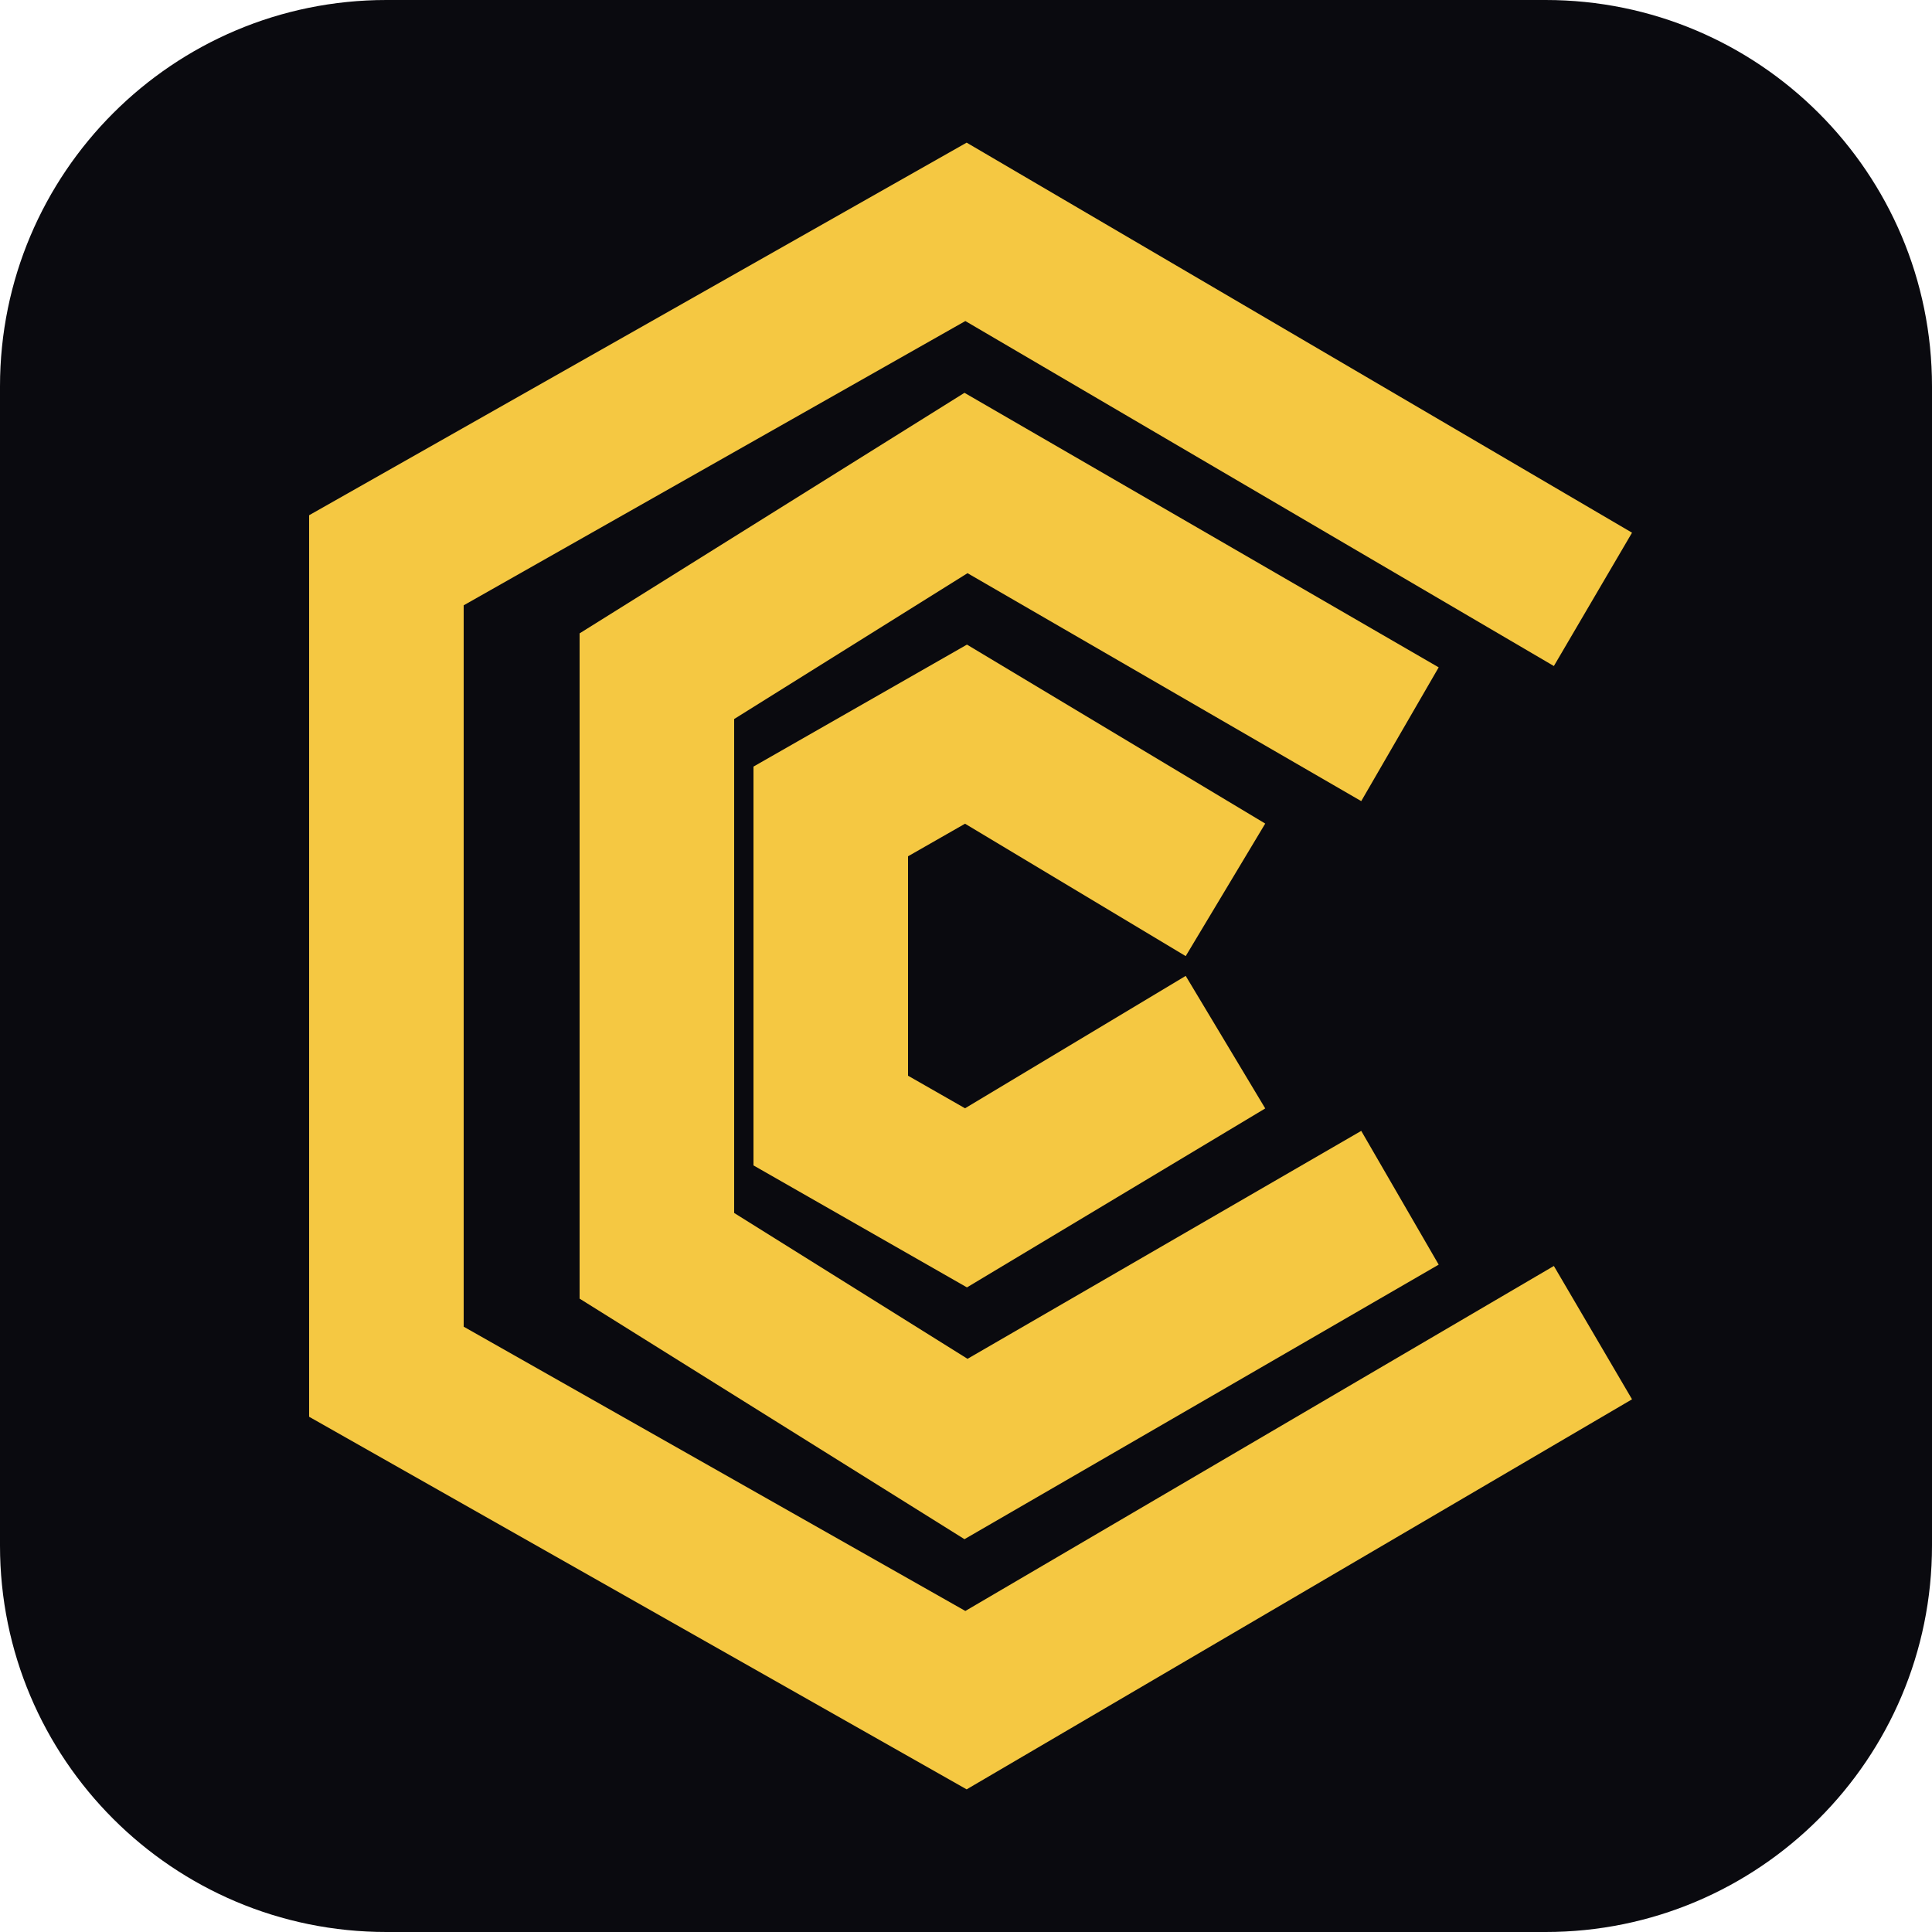
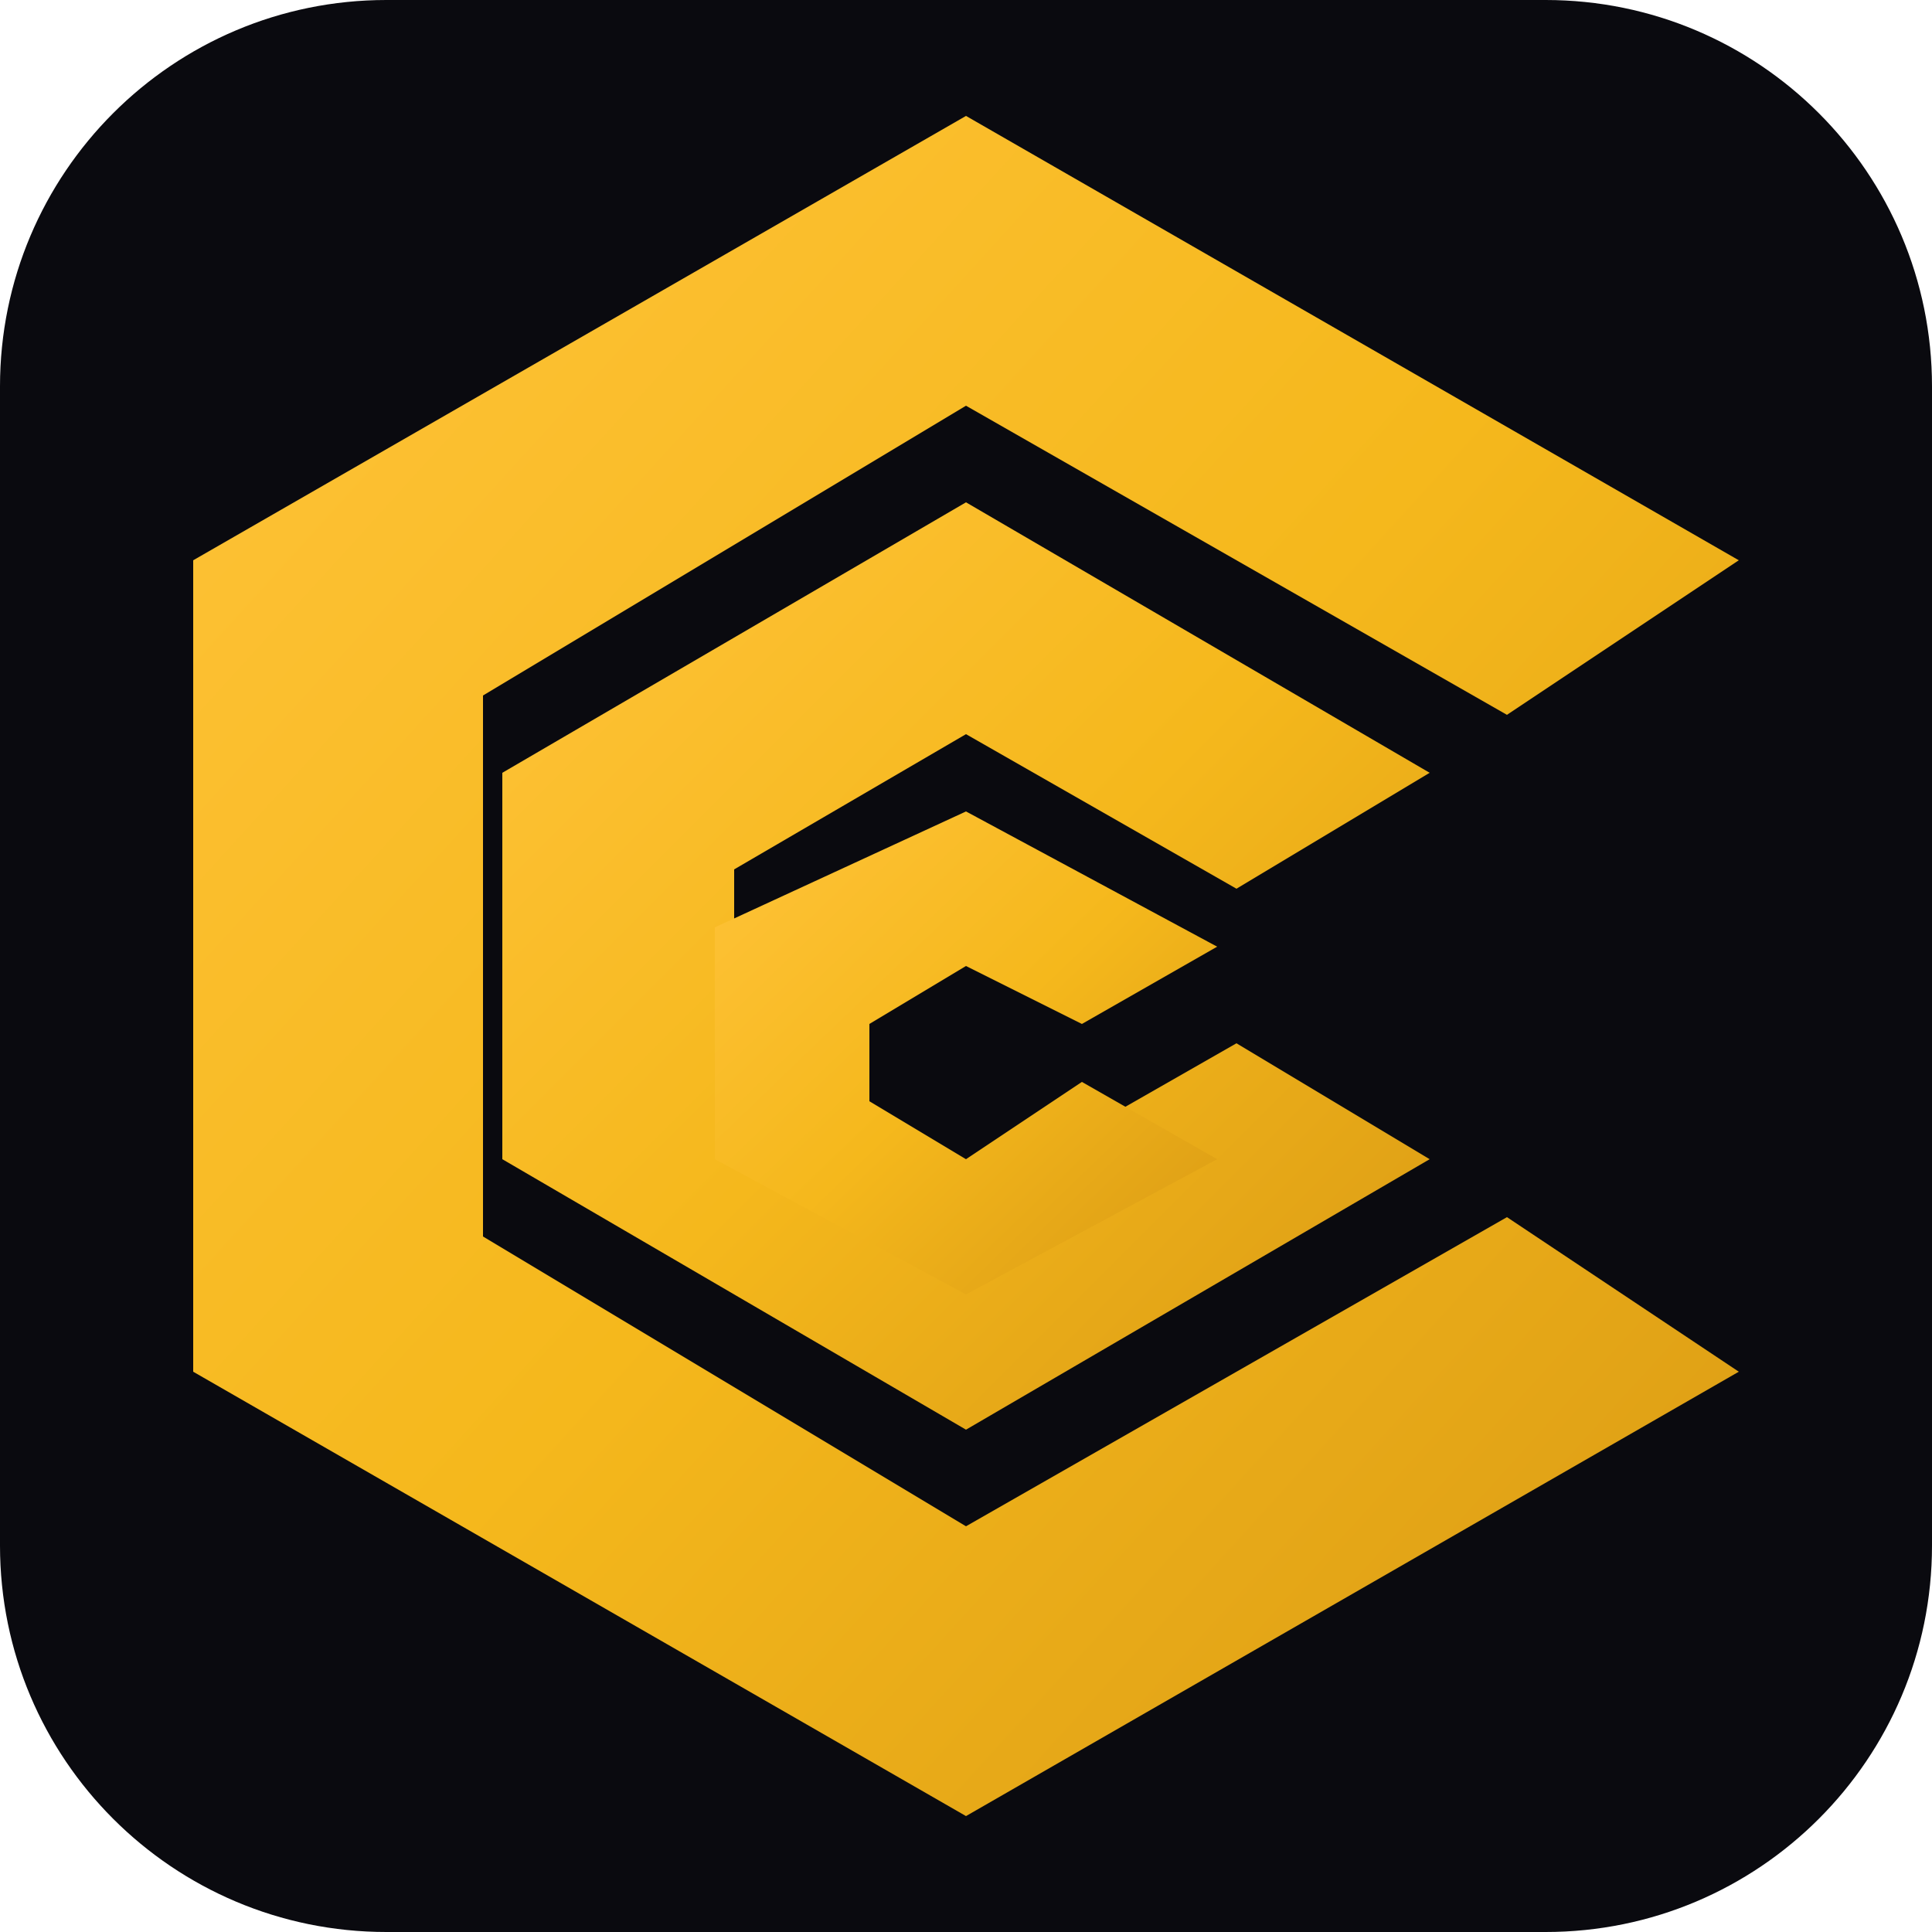
<svg xmlns="http://www.w3.org/2000/svg" viewBox="0 0 100 100" role="img" aria-label="Card Crate Club emblem">
  <rect width="100" height="100" rx="20" fill="#0A0A0F" />
-   <g fill="none" stroke="#F5C842" stroke-width="8" stroke-linecap="square" stroke-linejoin="miter">
-     <path d="M79 29 L50 12 L20 29 L20 71 L50 88 L79 71" />
-     <path d="M69 36 L50 25 L34 35 L34 65 L50 75 L69 64" />
-     <path d="M60 44 L50 38 L43 42 L43 58 L50 62 L60 56" />
+   <defs>
+     <linearGradient id="cccGold" x1="0" y1="0" x2="1" y2="1">
+       <stop offset="0" stop-color="#FFC33A" />
+       <stop offset="0.5" stop-color="#F5B81C" />
+       <stop offset="1" stop-color="#D99A14" />
+     </linearGradient>
+   </defs>
+   <g fill="url(#cccGold)">
+     <path d="M50 6 90 29 78 37 50 21 25 36 25 64 50 79 78 63 90 71 50 94 10 71 10 29Z" />
+     <path d="M50 26 74 40 64 46 50 38 38 45 38 55 50 62 64 54 74 60 50 74 26 60 26 40Z" />
+     <path d="M50 42 63 49 56 53 50 50 45 53 45 57 50 60 56 56 63 60 50 67 37 60 37 48Z" />
  </g>
</svg>
